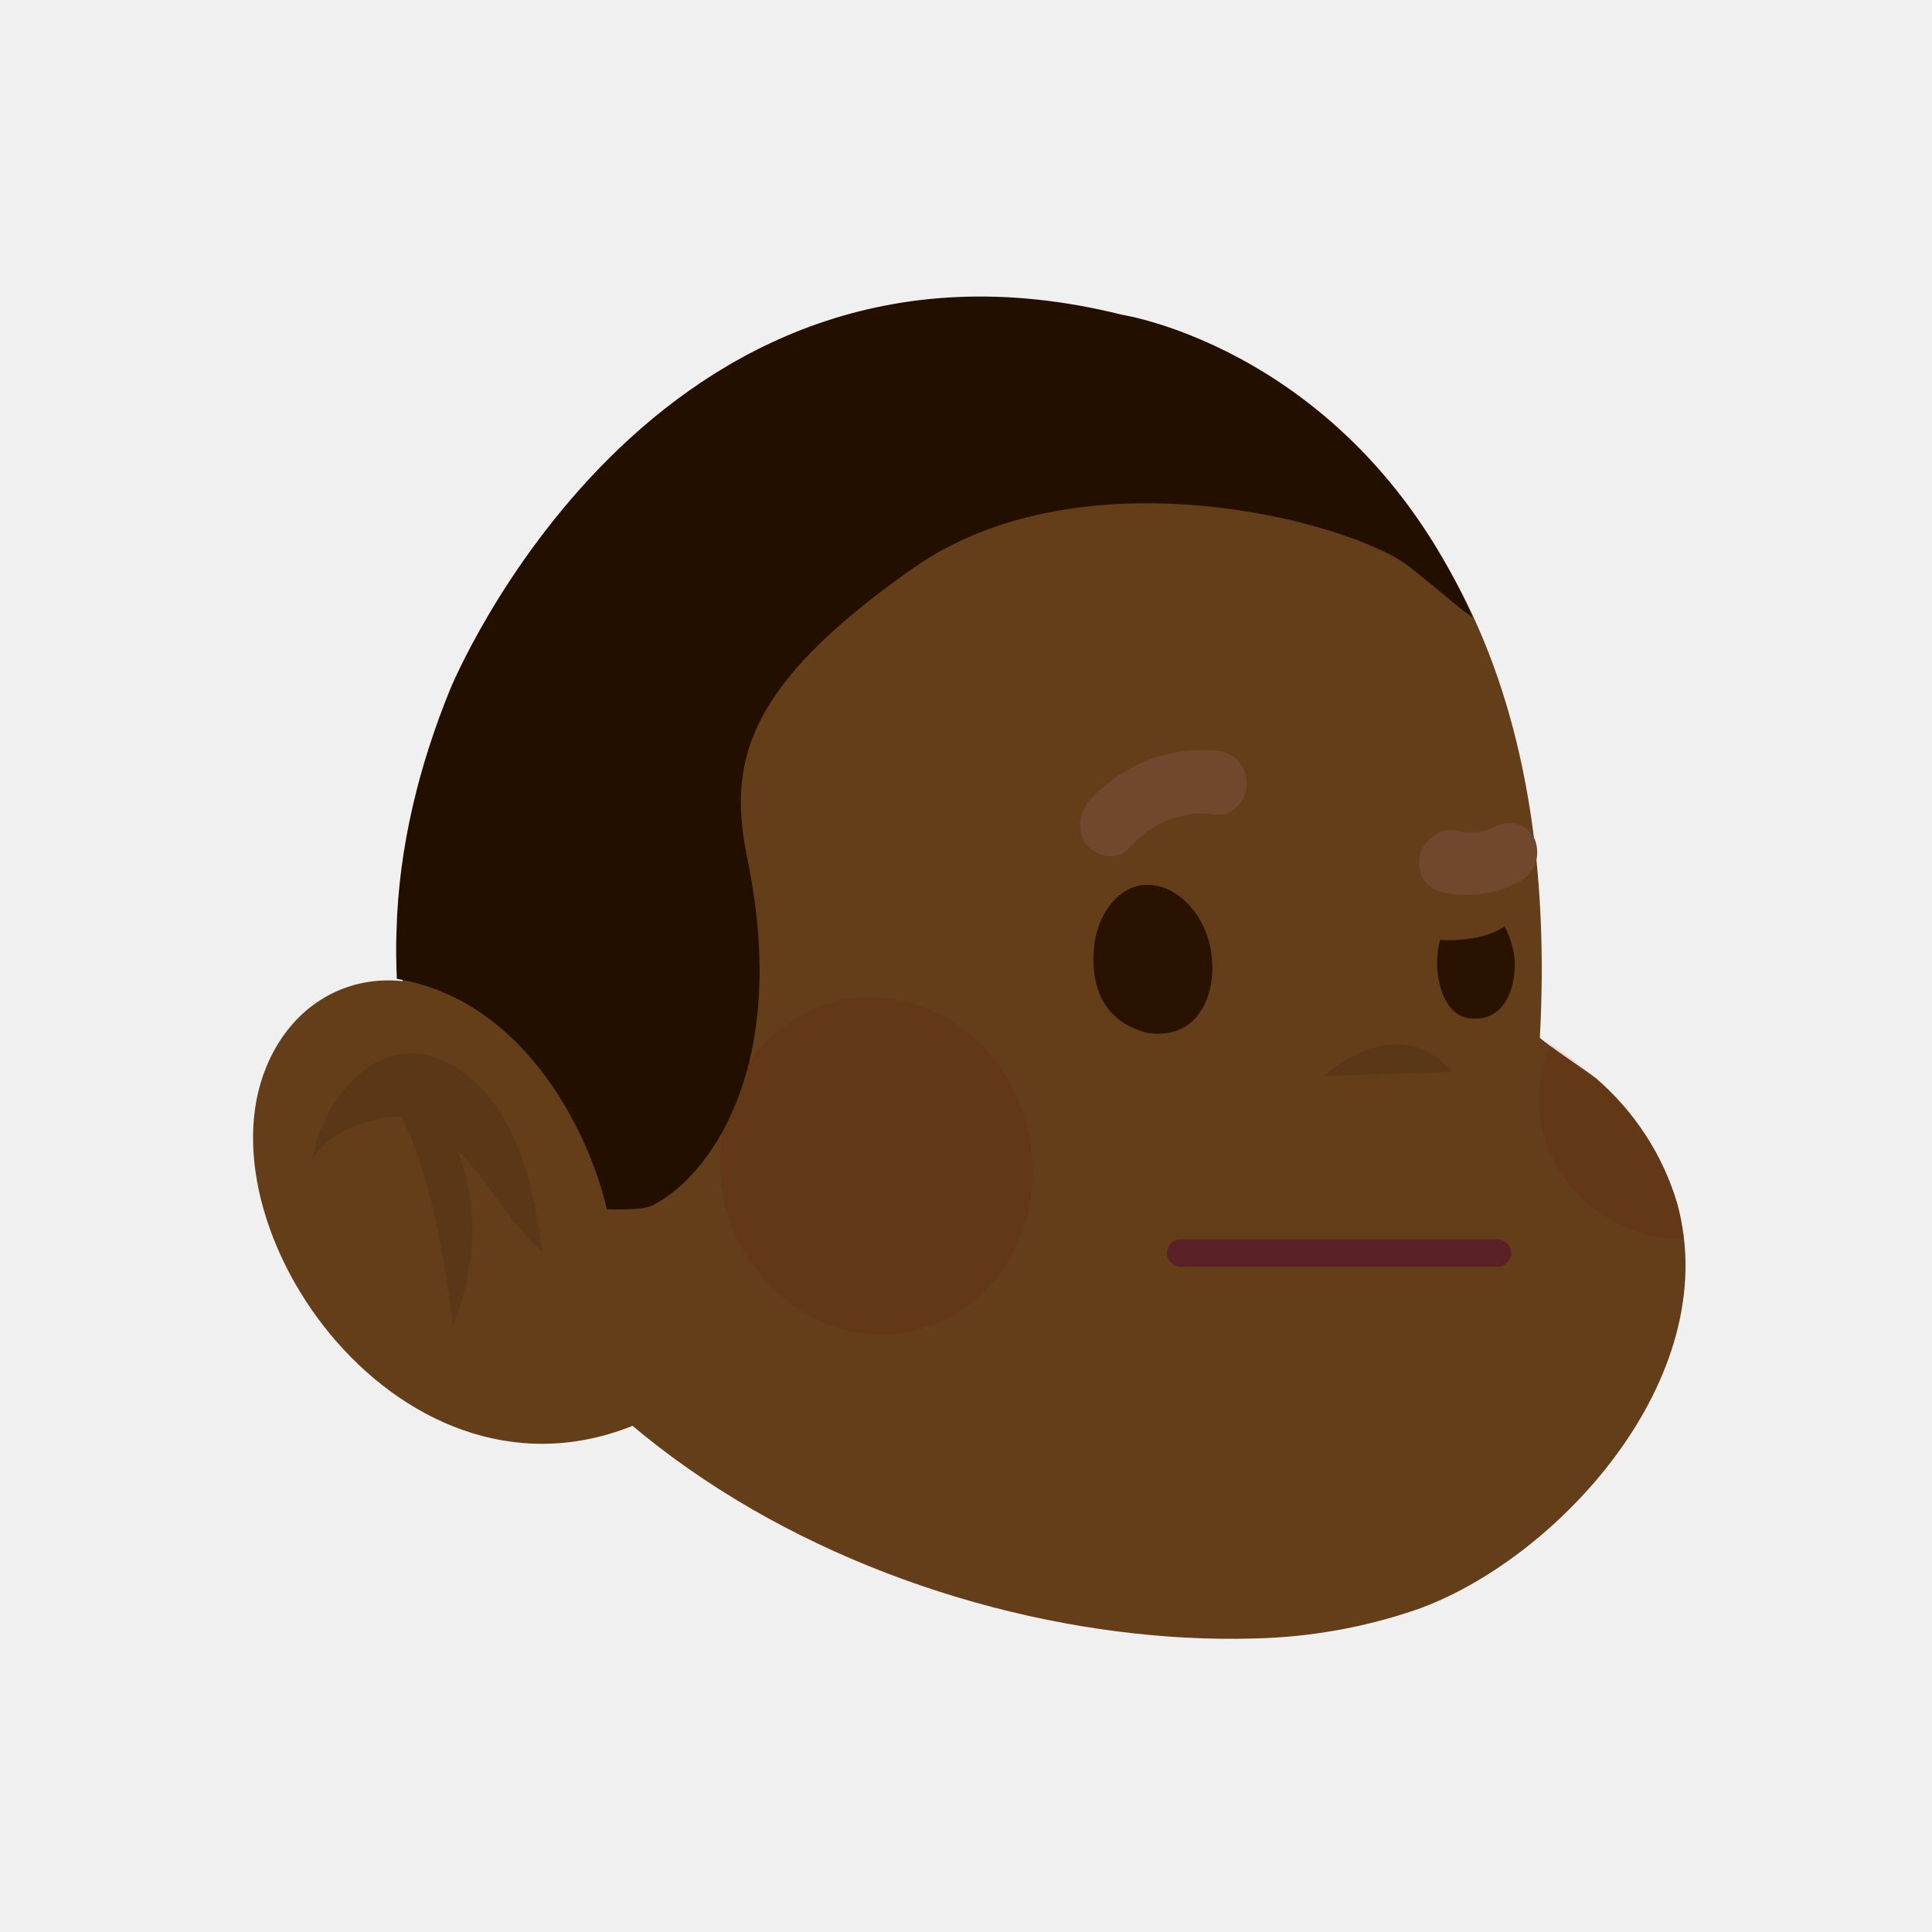
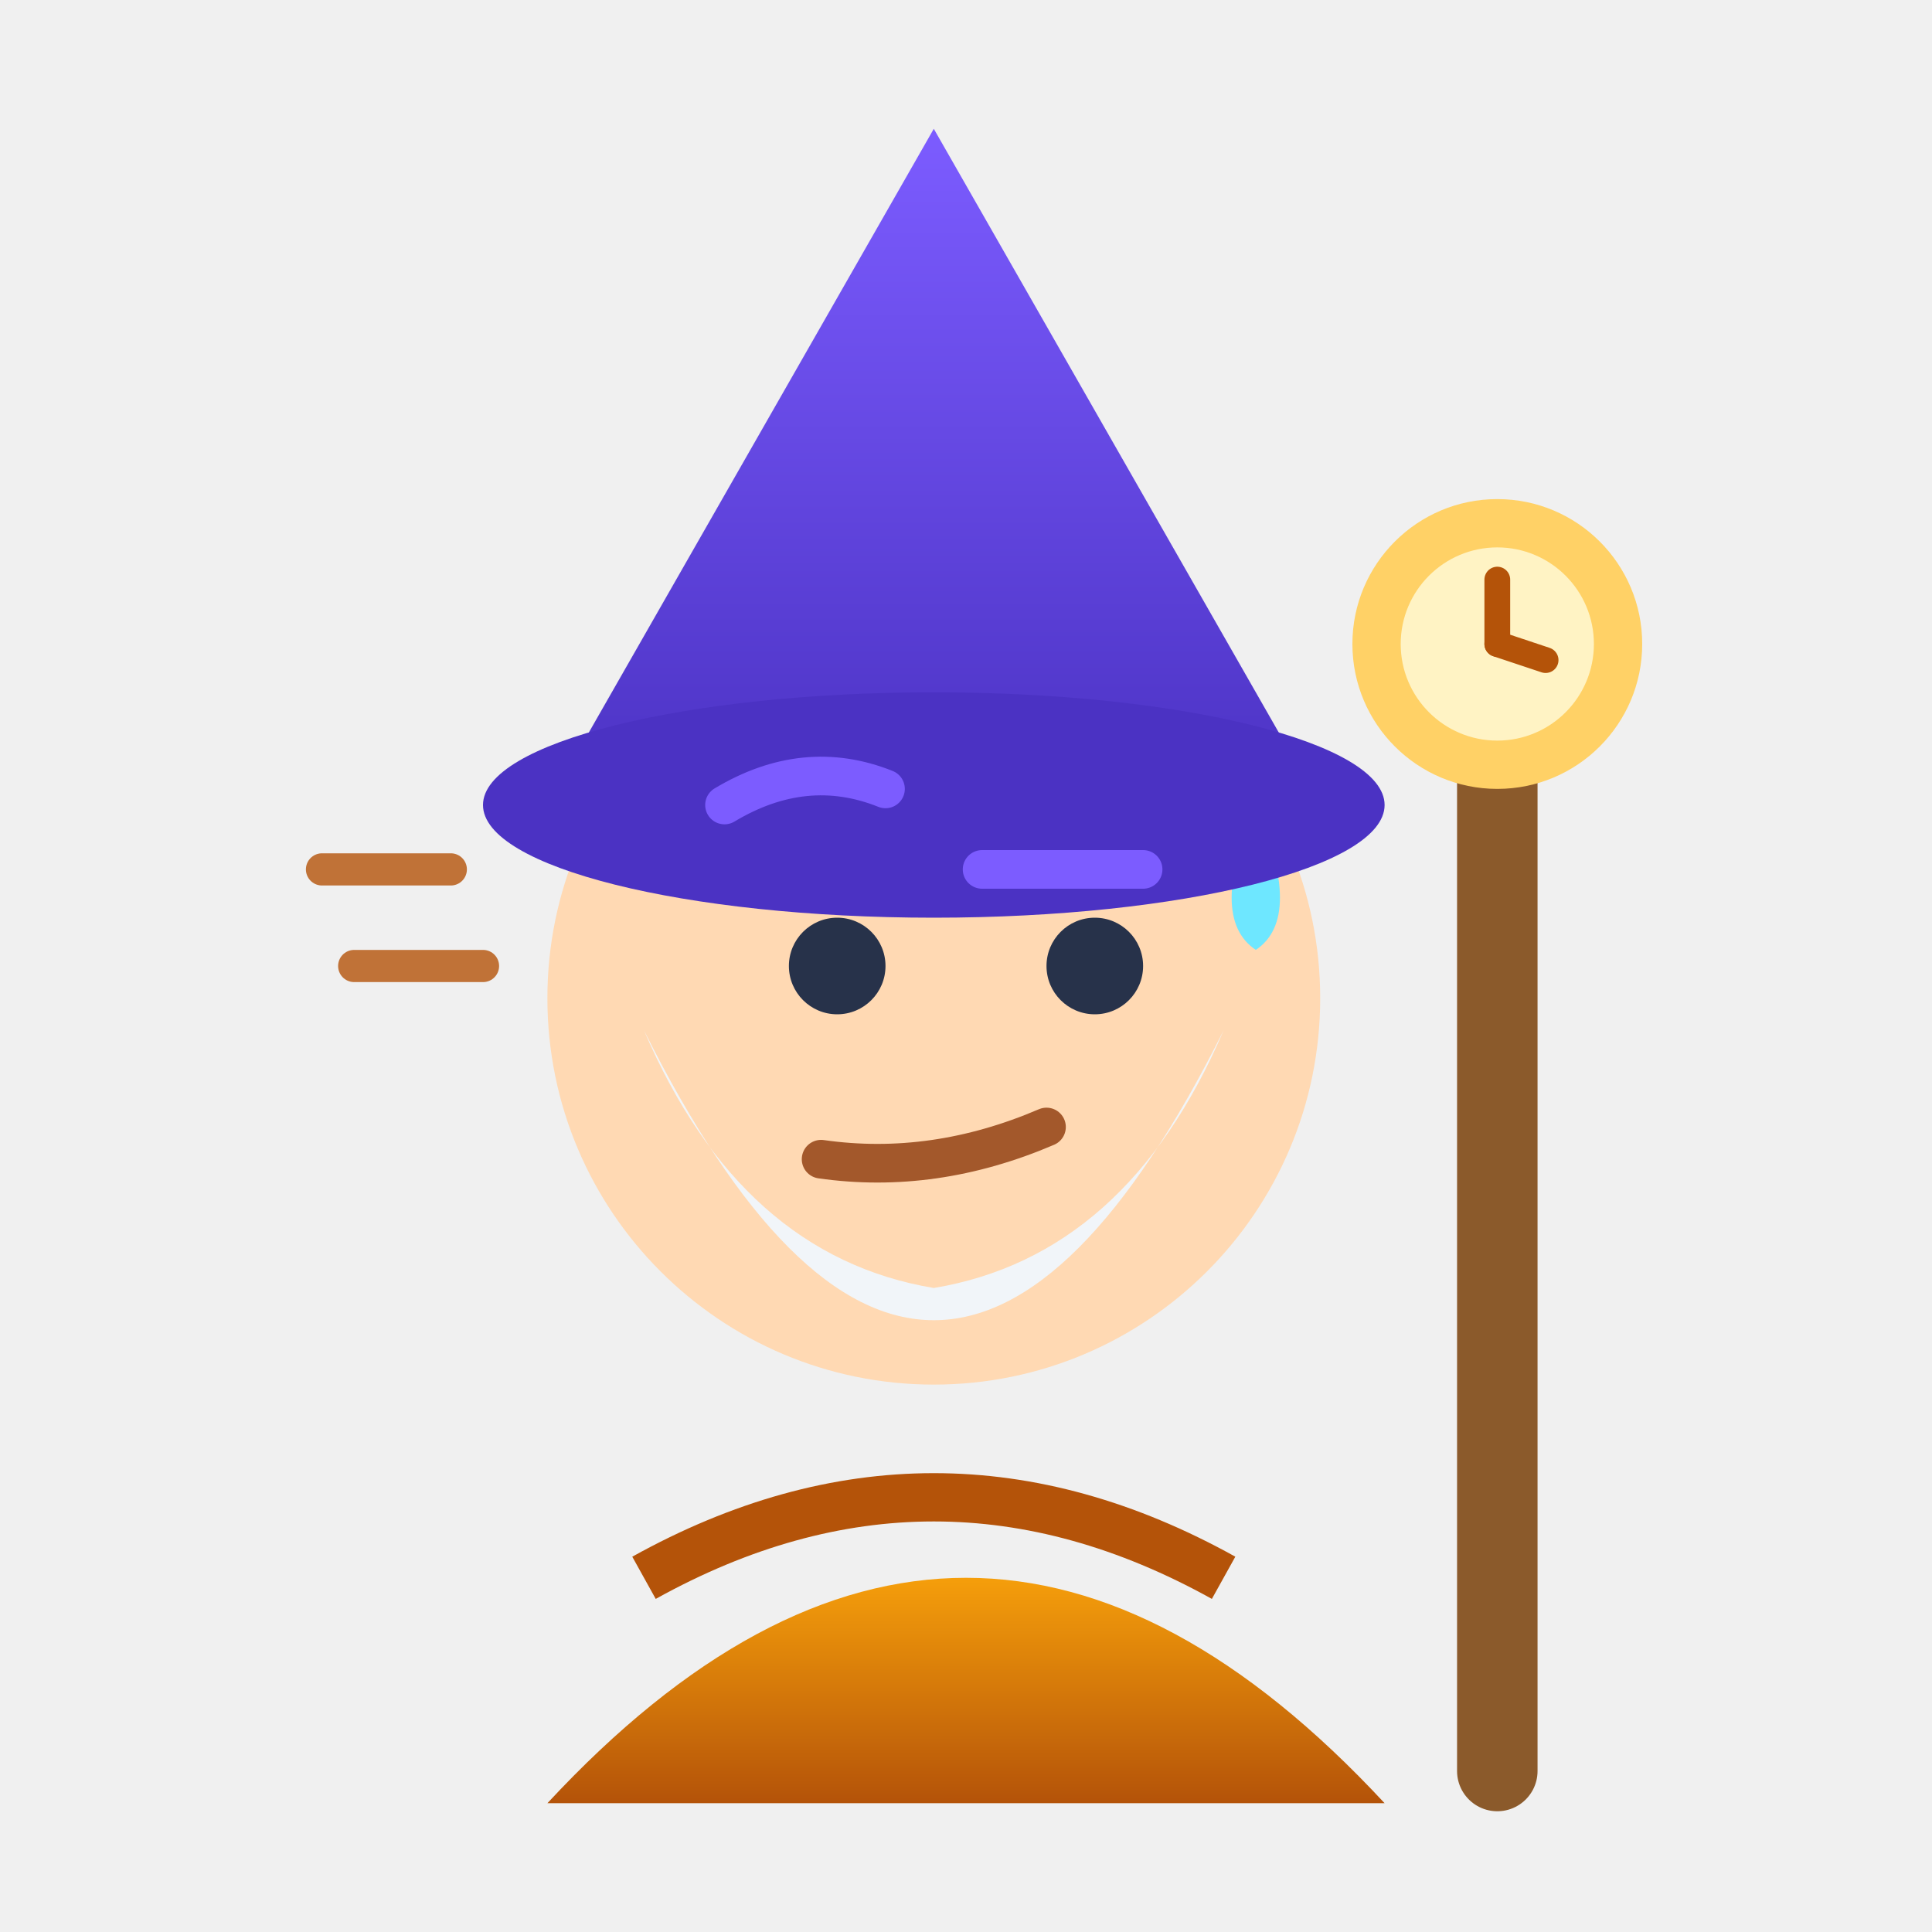
- <svg xmlns="http://www.w3.org/2000/svg" viewBox="0 0 480 480" fill="none" shape-rendering="auto">
-   <mask id="viewboxMask">
-     <rect width="480" height="480" rx="57.6" ry="57.6" x="0" y="0" fill="#fff" />
-   </mask>
-   <g mask="url(#viewboxMask)">
-     <g transform="matrix(.85775 0 0 .85427 52 47)">
-       <path d="M264 38.6s131.4 20.6 121.4 208.1c0 .7 15.2 10.9 16.4 12a77.1 77.1 0 0 1 23.4 36.3c13.9 51.3-35.7 104.2-75.8 118.2a155 155 0 0 1-46.7 8.3c-103.1 3-239.7-62.7-246.7-191a202.7 202.7 0 0 1 15.1-83.9c0 .1 57.4-142.5 192.9-108Z" fill="#643d19" />
-       <path d="M388.7 248.7a57 57 0 0 0-3.2 10.5 40 40 0 0 0 8.5 30.4 42.3 42.3 0 0 0 33 15.7c-3.2-31.7-29-50.7-38.3-56.6ZM203.5 332c24.4-5.2 39.6-31 33.9-57.5-5.7-26.5-30.2-43.7-54.6-38.5-24.4 5.3-39.5 31-33.8 57.6 5.7 26.5 30.1 43.7 54.5 38.5Z" fill="#DC2400" style="mix-blend-mode:multiply" opacity=".1" />
-       <path opacity=".1" d="M323 257.9s20.9-19.9 37-1.2Z" fill="#000" />
-       <path d="M128.7 356.9C59.3 391.7-3.7 304.4 16.5 255.3c12.9-31.4 50.4-33.8 72.1-5.2a185 185 0 0 1 29.1 59.1" fill="#643d19" />
-       <path opacity=".1" d="M71.5 279c9 9 16.1 22.5 25 30-1.7-12.5-4.3-26-10.4-37.3-6.2-11.6-17.5-21-29-20.3-14.2 1-25.9 17.6-27.4 32.6 1-9 19-15 25.9-14.2 10.8 20.4 15 60.6 15 60.6 9-22.7 5.4-40.7 1-51.5Z" fill="#000" />
-     </g>
-     <g transform="matrix(.85472 0 0 .855 19 -17)">
-       <path fill-rule="evenodd" clip-rule="evenodd" d="M317 384a4 4 0 0 1 4-4h92a4 4 0 0 1 0 8h-92a4 4 0 0 1-4-4Z" fill="#592125" />
-     </g>
-     <g transform="matrix(.85472 0 0 .855 19 -17)">
-       <path d="M330.2 300.5c0 11.9-6.2 21.5-19.1 19.5-9.3-2.5-15.5-9-15.5-21.5 0-13 7.7-21.5 15.5-21.5 10.6 0 19.1 11.6 19 23.5ZM396.4 293c5.6.3 13.4-.3 18.7-3.9 1.8 3.3 3 7.4 3 11.2-.1 8-3.7 16.5-13 15.5-7.7-.8-9.6-11-9.6-16 0-2.4.3-4.7.9-6.8Z" fill="#2A1200" />
-       <path d="M332 238.1a43.9 43.9 0 0 0-37.7 14.6c-3 3.4-3.8 9.4-.3 13 3.2 3.4 8.8 4.3 12 .6 1-1.1 2-2.2 3.1-3.1l1.6-1.3.5-.4a37.7 37.7 0 0 1 5.8-3.2l1.8-.6a34.5 34.5 0 0 1 5.8-1.3h.5l2-.1 4.3.3c4.4.6 8.8-4 8.8-8.7 0-5.3-3.4-9.2-8.2-9.8ZM419.5 276c-7.4 4.1-16 5-23.6 2.8-2-.6-4-2.4-4.9-4.4-.8-2-1-4.8-.2-7a10 10 0 0 1 4.6-5.3 9 9 0 0 1 6.7-.7l1 .3h3.6c1.4-.1 2.8-.5 4.2-1l1.5-.6c2-1.1 4.6-1.4 6.6-.7 2 .6 4 2.3 4.9 4.4.8 2 1 4.6.2 6.9-1 2.3-2.5 4.2-4.6 5.4Z" fill="#71472D" />
-     </g>
-     <g transform="matrix(.85472 0 0 .85667 18 -15)">
-       <path d="M94.2 287.6c-.2 4.6-.1 9.2.1 13.8 38.5 6.4 56.7 47.2 61 66.8 0 0 11.4.6 14-1.5 14.3-7.4 39.5-37.5 27.1-99.1-6-28-1.9-50.4 47.8-85.2 49.6-34.9 128.5-13.3 144.6-.4 13 10.4 14.3 12 18.2 14.5-34.4-77.5-101.9-87.7-101.9-87.7-136.9-34.2-195.3 108.6-195.3 108.6-9 22-15 45.8-15.6 70.2Z" fill="#220f00" />
-     </g>
-     <g transform="matrix(.85472 0 0 .85667 14 -12)" />
-   </g>
+ <svg xmlns="http://www.w3.org/2000/svg" viewBox="0 0 120 120" width="120" height="120">
+   <defs>
+     <linearGradient id="hatI" x1="0" y1="0" x2="0" y2="1">
+       <stop offset="0" stop-color="#7c5cff" />
+       <stop offset="1" stop-color="#4b32c3" />
+     </linearGradient>
+     <linearGradient id="robeI" x1="0" y1="0" x2="0" y2="1">
+       <stop offset="0" stop-color="#f59e0b" />
+       <stop offset="1" stop-color="#b45309" />
+     </linearGradient>
+   </defs>
+   <line x1="93" y1="46" x2="93" y2="110" stroke="#8b5a2b" stroke-width="5" stroke-linecap="round" />
+   <circle cx="93" cy="40" r="9" fill="#ffd166" />
+   <circle cx="93" cy="40" r="6" fill="#fff3c4" />
+   <line x1="93" y1="40" x2="93" y2="36" stroke="#b45309" stroke-width="1.6" stroke-linecap="round" />
+   <line x1="93" y1="40" x2="96" y2="41" stroke="#b45309" stroke-width="1.6" stroke-linecap="round" />
+   <path d="M34 112 Q60 84 86 112 Z" fill="url(#robeI)" />
+   <path d="M40 98 q18 -10 36 0" stroke="#b45309" stroke-width="3" fill="none" />
+   <circle cx="58" cy="62" r="24" fill="#ffd9b3" />
+   <path d="M78 50 q-3 7 0 9 q3 -2 0 -9 z" fill="#6ee7ff" />
+   <path d="M40 64 Q58 100 76 64 Q70 78 58 80 Q46 78 40 64 Z" fill="#f1f5f9" />
+   <path d="M58 8 L34 50 L82 50 Z" fill="url(#hatI)" />
+   <ellipse cx="58" cy="50" rx="28" ry="7" fill="#4b32c3" />
+   <path d="M45 50 q5 -3 10 -1" stroke="#7c5cff" stroke-width="2.4" fill="none" stroke-linecap="round" />
+   <path d="M61 54 q5 0 10 0" stroke="#7c5cff" stroke-width="2.4" fill="none" stroke-linecap="round" />
+   <circle cx="52" cy="60" r="3" fill="#27324a" />
+   <circle cx="68" cy="60" r="3" fill="#27324a" />
+   <path d="M51 72 q7 1 14 -2" stroke="#a3582b" stroke-width="2.4" fill="none" stroke-linecap="round" />
+   <path d="M20 54 h8 M22 60 h8" stroke="#b45309" stroke-width="2" stroke-linecap="round" opacity="0.8" />
</svg>
